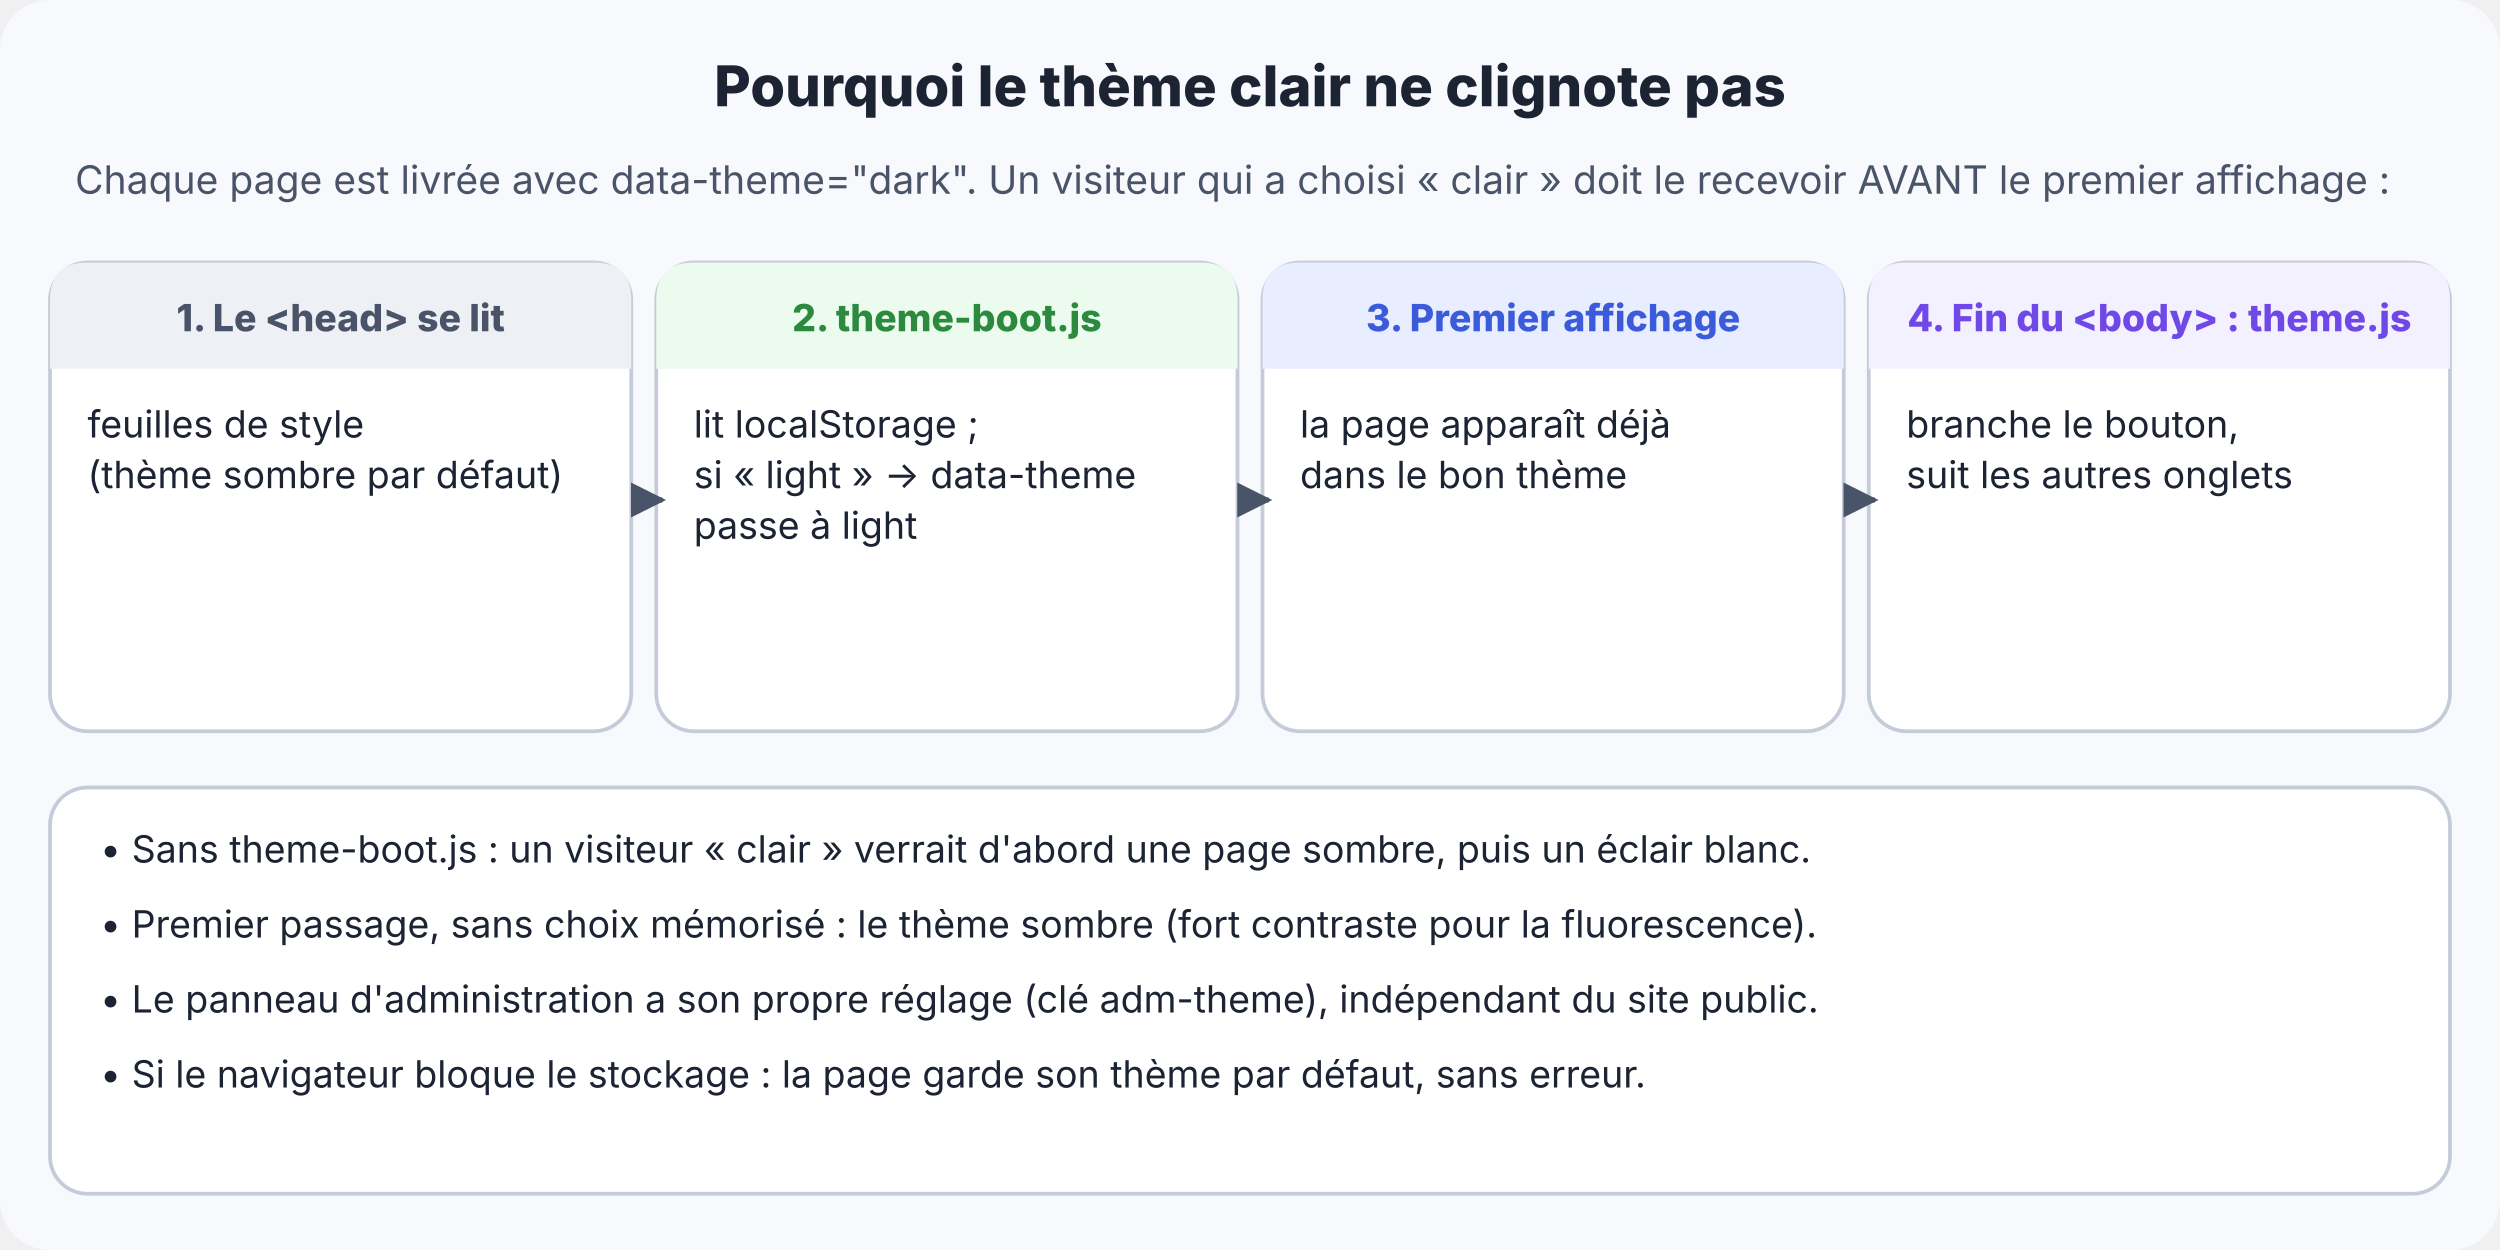
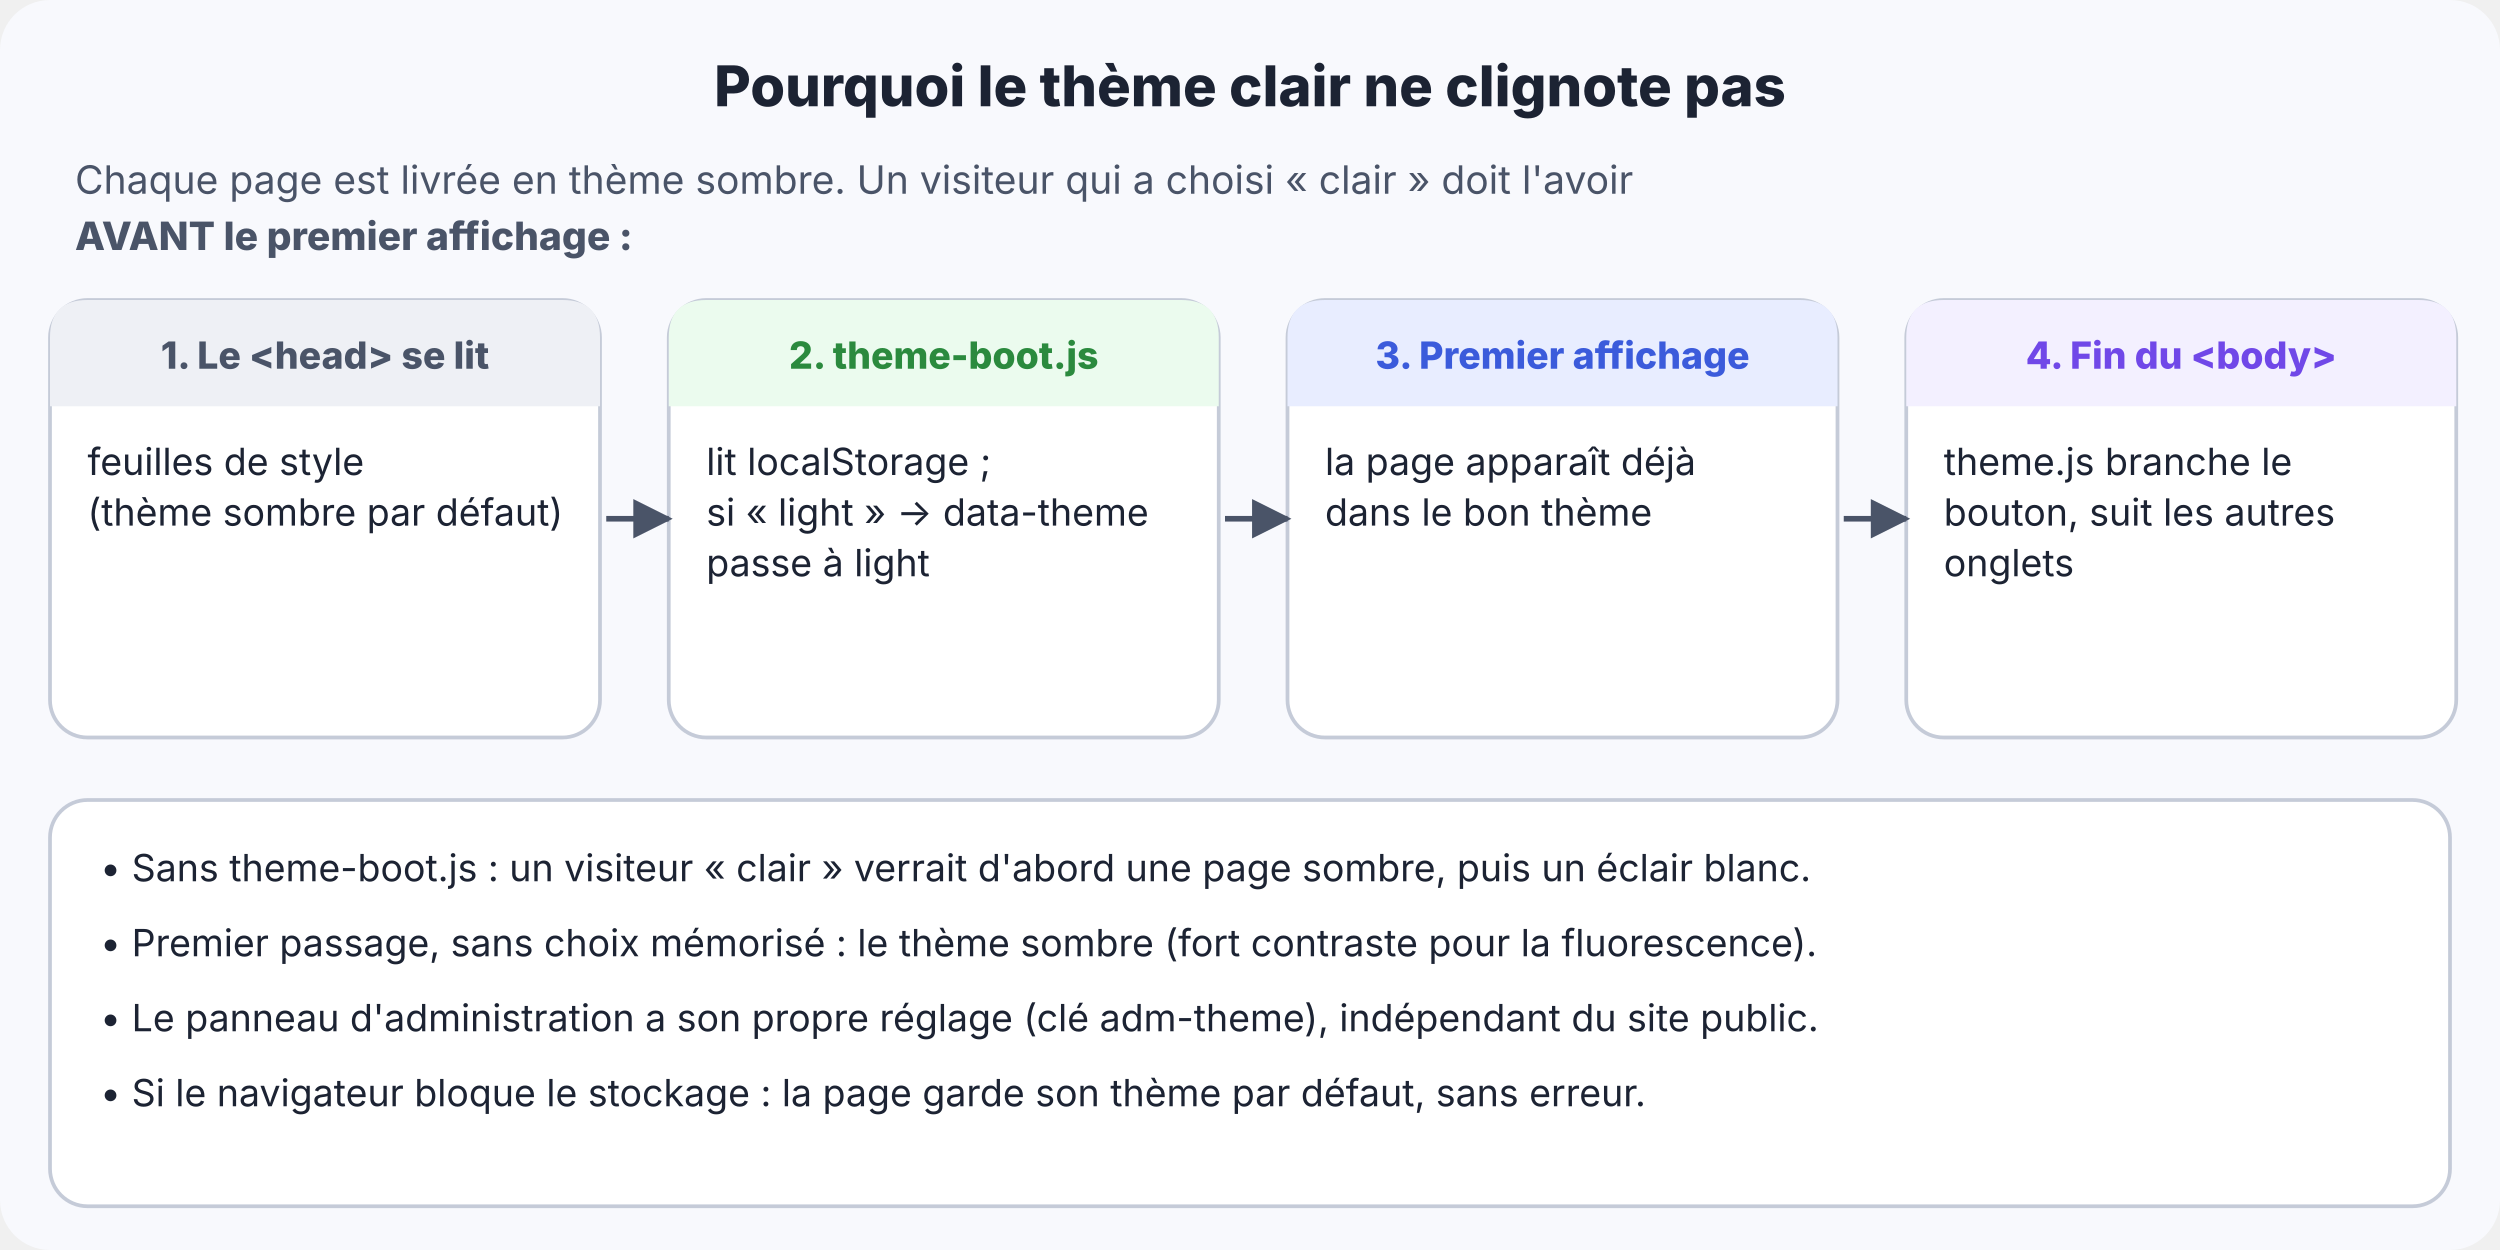
<svg xmlns="http://www.w3.org/2000/svg" viewBox="0 0 800 400" font-family="Inter, sans-serif">
  <defs>
    <marker id="arr" viewBox="0 0 10 10" refX="9" refY="5" markerWidth="7" markerHeight="7" orient="auto">
      <path d="M0,0 L10,5 L0,10 z" fill="#4a5468" />
    </marker>
  </defs>
  <rect width="800" height="400" rx="16" fill="#f8f9fd" />
-   <text x="400" y="34" font-family="Inter, sans-serif" font-size="18" font-weight="800" fill="#1c2333" text-anchor="middle">Pourquoi le thème clair ne clignote pas</text>
-   <text x="24" y="62" font-family="Inter, sans-serif" font-size="12.5" font-weight="400" fill="#4a5468" text-anchor="start">Chaque page est livrée avec data-theme="dark". Un visiteur qui a choisi « clair » doit le recevoir AVANT le premier affichage :</text>
-   <rect x="16" y="84" width="186" height="150" rx="12" fill="#fff" stroke="#c5cbd8" stroke-width="1.2" />
-   <path d="M16,118 L16,96 Q16,84 28,84 L190,84 Q202,84 202,96 L202,118 Z" fill="#eef0f5" />
-   <text x="109.0" y="106" font-family="Inter, sans-serif" font-size="12" font-weight="800" fill="#4a5468" text-anchor="middle">1. Le &lt;head&gt; se lit</text>
-   <text x="28" y="140.0" font-family="Inter, sans-serif" font-size="12" font-weight="400" fill="#1c2333" text-anchor="start">feuilles de style</text>
-   <text x="28" y="156.2" font-family="Inter, sans-serif" font-size="12" font-weight="400" fill="#1c2333" text-anchor="start">(thème sombre par défaut)</text>
-   <rect x="210" y="84" width="186" height="150" rx="12" fill="#fff" stroke="#c5cbd8" stroke-width="1.2" />
-   <path d="M210,118 L210,96 Q210,84 222,84 L384,84 Q396,84 396,96 L396,118 Z" fill="#ebfbee" />
-   <text x="303.0" y="106" font-family="Inter, sans-serif" font-size="12" font-weight="800" fill="#2b8a3e" text-anchor="middle">2. theme-boot.js</text>
-   <text x="222" y="140.0" font-family="Inter, sans-serif" font-size="12" font-weight="400" fill="#1c2333" text-anchor="start">lit localStorage ;</text>
-   <text x="222" y="156.2" font-family="Inter, sans-serif" font-size="12" font-weight="400" fill="#1c2333" text-anchor="start">si « light » → data-theme</text>
-   <text x="222" y="172.4" font-family="Inter, sans-serif" font-size="12" font-weight="400" fill="#1c2333" text-anchor="start">passe à light</text>
-   <rect x="404" y="84" width="186" height="150" rx="12" fill="#fff" stroke="#c5cbd8" stroke-width="1.2" />
-   <path d="M404,118 L404,96 Q404,84 416,84 L578,84 Q590,84 590,96 L590,118 Z" fill="#e8edff" />
-   <text x="497.0" y="106" font-family="Inter, sans-serif" font-size="12" font-weight="800" fill="#3b5bdb" text-anchor="middle">3. Premier affichage</text>
-   <text x="416" y="140.0" font-family="Inter, sans-serif" font-size="12" font-weight="400" fill="#1c2333" text-anchor="start">la page apparaît déjà</text>
-   <text x="416" y="156.2" font-family="Inter, sans-serif" font-size="12" font-weight="400" fill="#1c2333" text-anchor="start">dans le bon thème</text>
-   <rect x="598" y="84" width="186" height="150" rx="12" fill="#fff" stroke="#c5cbd8" stroke-width="1.2" />
-   <path d="M598,118 L598,96 Q598,84 610,84 L772,84 Q784,84 784,96 L784,118 Z" fill="#f3f0ff" />
-   <text x="691.0" y="106" font-family="Inter, sans-serif" font-size="12" font-weight="800" fill="#7048e8" text-anchor="middle">4. Fin du &lt;body&gt; : theme.js</text>
-   <text x="610" y="140.0" font-family="Inter, sans-serif" font-size="12" font-weight="400" fill="#1c2333" text-anchor="start">branche le bouton,</text>
-   <text x="610" y="156.2" font-family="Inter, sans-serif" font-size="12" font-weight="400" fill="#1c2333" text-anchor="start">suit les autres onglets</text>
-   <line x1="206" y1="160" x2="212" y2="160" stroke="#4a5468" stroke-width="1.6" marker-end="url(#arr)" />
-   <line x1="400" y1="160" x2="406" y2="160" stroke="#4a5468" stroke-width="1.6" marker-end="url(#arr)" />
-   <line x1="594" y1="160" x2="600" y2="160" stroke="#4a5468" stroke-width="1.6" marker-end="url(#arr)" />
-   <rect x="16" y="252" width="768" height="130" rx="12" fill="#fff" stroke="#c5cbd8" stroke-width="1.2" />
-   <text x="32" y="276" font-family="Inter, sans-serif" font-size="12" font-weight="400" fill="#1c2333" text-anchor="start">• Sans theme-boot.js : un visiteur « clair » verrait d'abord une page sombre, puis un éclair blanc.</text>
-   <text x="32" y="300" font-family="Inter, sans-serif" font-size="12" font-weight="400" fill="#1c2333" text-anchor="start">• Premier passage, sans choix mémorisé : le thème sombre (fort contraste pour la fluorescence).</text>
-   <text x="32" y="324" font-family="Inter, sans-serif" font-size="12" font-weight="400" fill="#1c2333" text-anchor="start">• Le panneau d'administration a son propre réglage (clé adm-theme), indépendant du site public.</text>
-   <text x="32" y="348" font-family="Inter, sans-serif" font-size="12" font-weight="400" fill="#1c2333" text-anchor="start">• Si le navigateur bloque le stockage : la page garde son thème par défaut, sans erreur.</text>
+   <text x="400" y="34" font-family="Inter, sans-serif" font-size="18" font-weight="800" fill="#1c2333" text-anchor="middle" xml:space="preserve">Pourquoi le thème clair ne clignote pas</text>
+   <text x="24" y="62" font-family="Inter, sans-serif" font-size="12.5" font-weight="400" fill="#4a5468" text-anchor="start" xml:space="preserve">Chaque page est livrée en thème sombre. Un visiteur qui a choisi « clair » doit l'avoir</text>
+   <text x="24" y="80" font-family="Inter, sans-serif" font-size="12.5" font-weight="800" fill="#4a5468" text-anchor="start" xml:space="preserve">AVANT le premier affichage :</text>
+   <rect x="16" y="96" width="176" height="140" rx="12" fill="#fff" stroke="#c5cbd8" stroke-width="1.2" />
+   <path d="M16,130 L16,108 Q16,96 28,96 L180,96 Q192,96 192,108 L192,130 Z" fill="#eef0f5" />
+   <text x="104.0" y="118" font-family="Inter, sans-serif" font-size="12" font-weight="800" fill="#4a5468" text-anchor="middle" xml:space="preserve">1. Le &lt;head&gt; se lit</text>
+   <text x="28" y="152.0" font-family="Inter, sans-serif" font-size="12" font-weight="400" fill="#1c2333" text-anchor="start" xml:space="preserve">feuilles de style</text>
+   <text x="28" y="168.2" font-family="Inter, sans-serif" font-size="12" font-weight="400" fill="#1c2333" text-anchor="start" xml:space="preserve">(thème sombre par défaut)</text>
+   <rect x="214" y="96" width="176" height="140" rx="12" fill="#fff" stroke="#c5cbd8" stroke-width="1.2" />
+   <path d="M214,130 L214,108 Q214,96 226,96 L378,96 Q390,96 390,108 L390,130 Z" fill="#ebfbee" />
+   <text x="302.0" y="118" font-family="Inter, sans-serif" font-size="12" font-weight="800" fill="#2b8a3e" text-anchor="middle" xml:space="preserve">2. theme-boot.js</text>
+   <text x="226" y="152.0" font-family="Inter, sans-serif" font-size="12" font-weight="400" fill="#1c2333" text-anchor="start" xml:space="preserve">lit localStorage ;</text>
+   <text x="226" y="168.2" font-family="Inter, sans-serif" font-size="12" font-weight="400" fill="#1c2333" text-anchor="start" xml:space="preserve">si « light » → data-theme</text>
+   <text x="226" y="184.4" font-family="Inter, sans-serif" font-size="12" font-weight="400" fill="#1c2333" text-anchor="start" xml:space="preserve">passe à light</text>
+   <rect x="412" y="96" width="176" height="140" rx="12" fill="#fff" stroke="#c5cbd8" stroke-width="1.2" />
+   <path d="M412,130 L412,108 Q412,96 424,96 L576,96 Q588,96 588,108 L588,130 Z" fill="#e8edff" />
+   <text x="500.0" y="118" font-family="Inter, sans-serif" font-size="12" font-weight="800" fill="#3b5bdb" text-anchor="middle" xml:space="preserve">3. Premier affichage</text>
+   <text x="424" y="152.0" font-family="Inter, sans-serif" font-size="12" font-weight="400" fill="#1c2333" text-anchor="start" xml:space="preserve">la page apparaît déjà</text>
+   <text x="424" y="168.2" font-family="Inter, sans-serif" font-size="12" font-weight="400" fill="#1c2333" text-anchor="start" xml:space="preserve">dans le bon thème</text>
+   <rect x="610" y="96" width="176" height="140" rx="12" fill="#fff" stroke="#c5cbd8" stroke-width="1.2" />
+   <path d="M610,130 L610,108 Q610,96 622,96 L774,96 Q786,96 786,108 L786,130 Z" fill="#f3f0ff" />
+   <text x="698.0" y="118" font-family="Inter, sans-serif" font-size="12" font-weight="800" fill="#7048e8" text-anchor="middle" xml:space="preserve">4. Fin du &lt;body&gt;</text>
+   <text x="622" y="152.0" font-family="Inter, sans-serif" font-size="12" font-weight="400" fill="#1c2333" text-anchor="start" xml:space="preserve">theme.js branche le</text>
+   <text x="622" y="168.2" font-family="Inter, sans-serif" font-size="12" font-weight="400" fill="#1c2333" text-anchor="start" xml:space="preserve">bouton, suit les autres</text>
+   <text x="622" y="184.4" font-family="Inter, sans-serif" font-size="12" font-weight="400" fill="#1c2333" text-anchor="start" xml:space="preserve">onglets</text>
+   <line x1="194" y1="166" x2="214" y2="166" stroke="#4a5468" stroke-width="1.8" marker-end="url(#arr)" />
+   <line x1="392" y1="166" x2="412" y2="166" stroke="#4a5468" stroke-width="1.8" marker-end="url(#arr)" />
+   <line x1="590" y1="166" x2="610" y2="166" stroke="#4a5468" stroke-width="1.8" marker-end="url(#arr)" />
+   <rect x="16" y="256" width="768" height="130" rx="12" fill="#fff" stroke="#c5cbd8" stroke-width="1.2" />
+   <text x="32" y="282" font-family="Inter, sans-serif" font-size="12" font-weight="400" fill="#1c2333" text-anchor="start" xml:space="preserve">• Sans theme-boot.js : un visiteur « clair » verrait d'abord une page sombre, puis un éclair blanc.</text>
+   <text x="32" y="306" font-family="Inter, sans-serif" font-size="12" font-weight="400" fill="#1c2333" text-anchor="start" xml:space="preserve">• Premier passage, sans choix mémorisé : le thème sombre (fort contraste pour la fluorescence).</text>
+   <text x="32" y="330" font-family="Inter, sans-serif" font-size="12" font-weight="400" fill="#1c2333" text-anchor="start" xml:space="preserve">• Le panneau d'administration a son propre réglage (clé adm-theme), indépendant du site public.</text>
+   <text x="32" y="354" font-family="Inter, sans-serif" font-size="12" font-weight="400" fill="#1c2333" text-anchor="start" xml:space="preserve">• Si le navigateur bloque le stockage : la page garde son thème par défaut, sans erreur.</text>
</svg>
